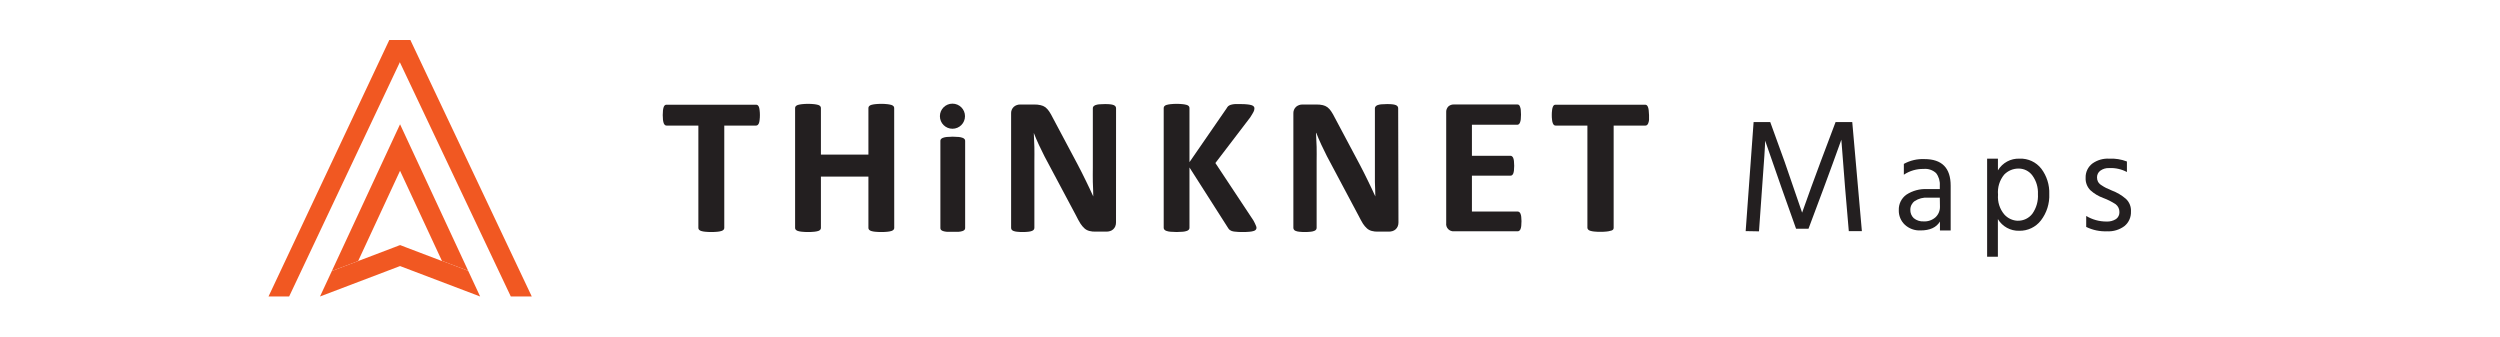
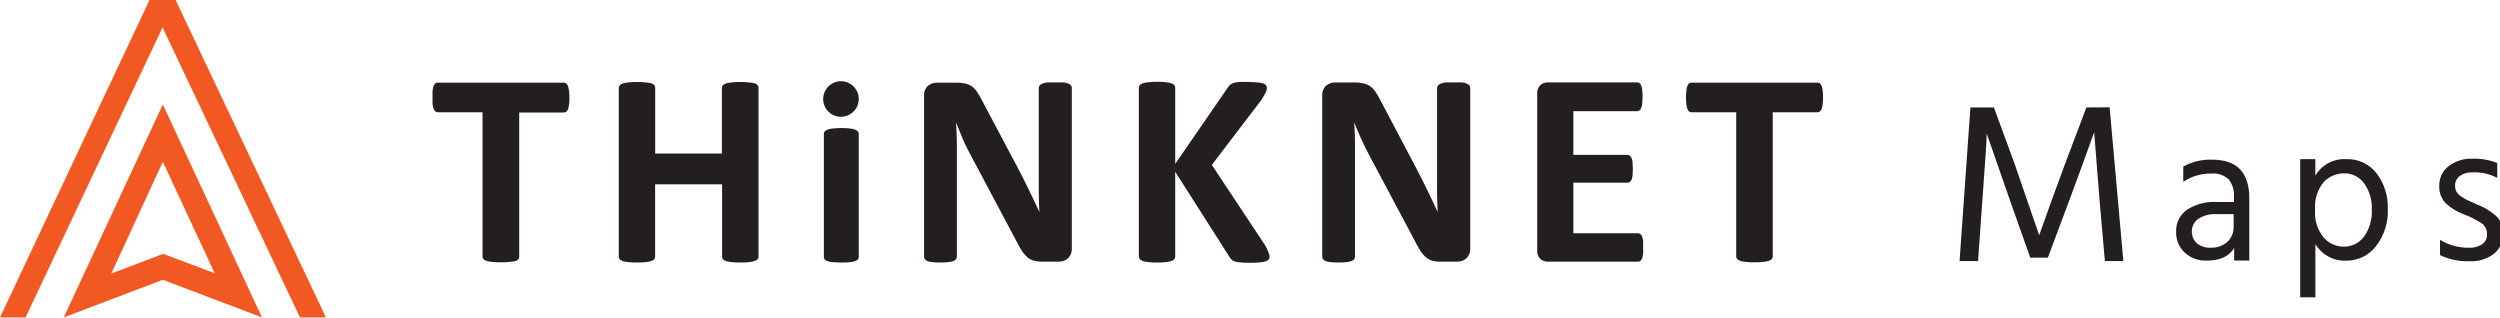
- <svg xmlns="http://www.w3.org/2000/svg" id="Layer_1" data-name="Layer 1" viewBox="0 0 520 70">
-   <polygon points="60.14 61.67 55.85 61.67 80.97 8.33 85.35 8.33 60.14 61.67" fill="#f15822" />
-   <polygon points="106.25 61.67 110.61 61.67 85.36 8.33 80.98 8.33 106.25 61.67" fill="#f15822" />
-   <polygon points="91.92 54.25 91.94 54.3 84.66 51.53 83.23 50.98 69.03 56.37 66.56 61.67 83.21 55.34 99.87 61.67 97.38 56.33 91.92 54.25" fill="#f15822" />
-   <polygon points="83.23 50.98 84.66 51.53 83.21 50.97 81.76 51.53 74.49 54.3 83.21 35.52 91.94 54.3 91.92 54.25 97.38 56.33 99.87 61.67 83.21 25.85 66.56 61.67 69.03 56.37 83.23 50.98" fill="#f15822" />
-   <path d="M363.1,48.07l1.65-22.68h3.46l3,8.28,3.63,10.56c1.3-3.67,2.58-7.2,3.84-10.56l3.12-8.28h3.47l2,22.68h-2.72l-.77-9L383,29.06q-1.79,5-3.67,10.06l-3.16,8.45h-2.59l-3-8.45-3.43-9.86c0,.88-.21,4.16-.64,9.86l-.64,9Z" fill="#231f20" />
-   <path d="M396,36.34V34.09a8.1,8.1,0,0,1,4.28-1c3.64,0,5.46,1.84,5.46,5.54v9.3h-2.23V46.08c-.74,1.23-2.09,1.85-4.05,1.85a4.5,4.5,0,0,1-3.27-1.2,4,4,0,0,1-1.24-3,3.79,3.79,0,0,1,1.58-3.24,7.22,7.22,0,0,1,4.33-1.16h2.62v-.74a3.8,3.8,0,0,0-.77-2.58,3.32,3.32,0,0,0-2.6-.87A7.1,7.1,0,0,0,396,36.34Zm7.48,4.77H401a4.44,4.44,0,0,0-2.74.71,2.2,2.2,0,0,0-.91,1.8,2.3,2.3,0,0,0,.71,1.76,3,3,0,0,0,2.08.67,3.42,3.42,0,0,0,2.46-.87,2.93,2.93,0,0,0,.91-2.22Z" fill="#231f20" />
-   <path d="M415.57,33v2.43a5,5,0,0,1,4.5-2.43,5.43,5.43,0,0,1,4.53,2.1,8.27,8.27,0,0,1,1.65,5.26,8.44,8.44,0,0,1-1.73,5.48A5.55,5.55,0,0,1,420,48a5,5,0,0,1-4.44-2.43V53.4h-2.24V33Zm4.15,12.91a3.71,3.71,0,0,0,3-1.44,6.41,6.41,0,0,0,1.17-4.11,6.05,6.05,0,0,0-1.14-3.84,3.52,3.52,0,0,0-2.89-1.46,4.13,4.13,0,0,0-3,1.27,5.73,5.73,0,0,0-1.27,4.17,5.64,5.64,0,0,0,1.29,4.09A3.92,3.92,0,0,0,419.72,45.92Z" fill="#231f20" />
-   <path d="M442.4,33.59v2.19a7.12,7.12,0,0,0-3.68-.82,2.89,2.89,0,0,0-1.85.54,1.7,1.7,0,0,0-.69,1.39,1.92,1.92,0,0,0,.21.92,2.12,2.12,0,0,0,.8.77,7.37,7.37,0,0,0,.87.51l1.21.54a9.58,9.58,0,0,1,2.92,1.73A3.33,3.33,0,0,1,443.24,44a3.72,3.72,0,0,1-1.32,3,5.51,5.51,0,0,1-3.64,1.11,9,9,0,0,1-4.35-.91V44.92a8.17,8.17,0,0,0,4.21,1.16,3.38,3.38,0,0,0,2-.52,1.69,1.69,0,0,0,.7-1.43,2,2,0,0,0-.77-1.64,12.82,12.82,0,0,0-2.59-1.31,8,8,0,0,1-2.67-1.6,3.44,3.44,0,0,1-1-2.6A3.57,3.57,0,0,1,435.23,34,5.48,5.48,0,0,1,438.69,33,9,9,0,0,1,442.4,33.59Z" fill="#231f20" />
-   <path d="M158.06,23.94a7.05,7.05,0,0,1-.06,1,3.09,3.09,0,0,1-.14.68,1.15,1.15,0,0,1-.26.38.54.54,0,0,1-.34.12h-6.61V47.41a.59.59,0,0,1-.13.36,1,1,0,0,1-.45.27,4,4,0,0,1-.82.16,11.71,11.71,0,0,1-1.3.06,11.51,11.51,0,0,1-1.29-.06,4.06,4.06,0,0,1-.83-.16,1,1,0,0,1-.44-.27.53.53,0,0,1-.13-.36V26.12h-6.61a.51.51,0,0,1-.35-.12,1.14,1.14,0,0,1-.25-.38,3.7,3.7,0,0,1-.15-.68,9.23,9.23,0,0,1-.05-1,9.9,9.9,0,0,1,.05-1,3.65,3.65,0,0,1,.15-.69,1,1,0,0,1,.25-.37.56.56,0,0,1,.35-.1h18.61a.59.59,0,0,1,.34.1,1,1,0,0,1,.26.37,3.07,3.07,0,0,1,.14.69A7.57,7.57,0,0,1,158.06,23.94Z" fill="#231f20" />
-   <path d="M186,47.41a.53.53,0,0,1-.13.36,1,1,0,0,1-.44.27,4.09,4.09,0,0,1-.82.16,11.2,11.2,0,0,1-1.28.06A12,12,0,0,1,182,48.2a3.83,3.83,0,0,1-.81-.16.94.94,0,0,1-.43-.27.53.53,0,0,1-.13-.36V36.73h-9.88V47.41a.53.53,0,0,1-.13.36.85.85,0,0,1-.42.27,4.24,4.24,0,0,1-.82.16,11.66,11.66,0,0,1-1.31.06,11.51,11.51,0,0,1-1.29-.06,4.06,4.06,0,0,1-.83-.16,1,1,0,0,1-.44-.27.53.53,0,0,1-.13-.36V22.47a.56.56,0,0,1,.13-.37,1,1,0,0,1,.44-.27,4.89,4.89,0,0,1,.83-.16,12.11,12.11,0,0,1,2.6,0,5.17,5.17,0,0,1,.82.16.85.85,0,0,1,.42.27.56.56,0,0,1,.13.37v9.69h9.88V22.47a.56.56,0,0,1,.13-.37.94.94,0,0,1,.43-.27,4.6,4.6,0,0,1,.81-.16,11.66,11.66,0,0,1,1.32-.07,10.9,10.9,0,0,1,1.28.07,5,5,0,0,1,.82.16,1,1,0,0,1,.44.27.56.56,0,0,1,.13.37Z" fill="#231f20" />
-   <path d="M200.75,47.45a.61.61,0,0,1-.13.36,1,1,0,0,1-.42.25,3.16,3.16,0,0,1-.78.15c-.33,0-.74,0-1.25,0s-.91,0-1.24,0a3.16,3.16,0,0,1-.78-.15,1,1,0,0,1-.42-.25.55.55,0,0,1-.13-.36V29.28a.49.49,0,0,1,.13-.35.92.92,0,0,1,.42-.27,3.05,3.05,0,0,1,.78-.17,12.95,12.95,0,0,1,2.49,0,3.05,3.05,0,0,1,.78.17.92.92,0,0,1,.42.27.54.54,0,0,1,.13.35Z" fill="#231f20" />
-   <path d="M232.13,46.26a2.06,2.06,0,0,1-.16.84,1.74,1.74,0,0,1-.44.61,1.65,1.65,0,0,1-.65.36,2.56,2.56,0,0,1-.77.11h-2.29a4.53,4.53,0,0,1-1.23-.14,2.38,2.38,0,0,1-1-.52,5,5,0,0,1-.85-1,18.88,18.88,0,0,1-.91-1.66l-6.58-12.35c-.38-.74-.76-1.53-1.16-2.38s-.75-1.68-1.06-2.48h0c.05,1,.09,1.95.12,2.93s0,2,0,3V47.38a.65.65,0,0,1-.11.37.86.86,0,0,1-.39.28,2.8,2.8,0,0,1-.74.17,10,10,0,0,1-1.21.06,9.59,9.59,0,0,1-1.18-.06,2.7,2.7,0,0,1-.74-.17.84.84,0,0,1-.37-.28.73.73,0,0,1-.1-.37V23.65a1.78,1.78,0,0,1,.57-1.44,2,2,0,0,1,1.37-.47h2.88a5.32,5.32,0,0,1,1.3.13,2.62,2.62,0,0,1,1,.43,3.83,3.83,0,0,1,.78.85,11,11,0,0,1,.76,1.33l5.14,9.66c.3.59.59,1.16.89,1.72s.57,1.14.84,1.7.54,1.11.8,1.66.51,1.09.76,1.64h0c0-1-.06-2-.09-3s0-2,0-3V22.53a.6.6,0,0,1,.11-.37,1.14,1.14,0,0,1,.41-.29,3.08,3.08,0,0,1,.76-.17c.31,0,.71-.05,1.21-.05s.84,0,1.16.05a2.54,2.54,0,0,1,.72.17.91.91,0,0,1,.36.29.66.66,0,0,1,.1.37Z" fill="#231f20" />
-   <path d="M261.35,47.35a.64.64,0,0,1-.11.39.8.8,0,0,1-.43.29,3.7,3.7,0,0,1-.87.17,13.27,13.27,0,0,1-1.39.06,12.17,12.17,0,0,1-1.9-.1,1.87,1.87,0,0,1-.84-.31,1.53,1.53,0,0,1-.4-.48l-8-12.54V47.37a.6.6,0,0,1-.12.38.89.89,0,0,1-.43.28,3.33,3.33,0,0,1-.81.17,14.22,14.22,0,0,1-2.61,0,3.43,3.43,0,0,1-.82-.17.93.93,0,0,1-.44-.28.55.55,0,0,1-.13-.38V22.48a.57.57,0,0,1,.13-.38.92.92,0,0,1,.44-.27,5,5,0,0,1,.82-.16,12.2,12.2,0,0,1,2.61,0,4.8,4.8,0,0,1,.81.16.89.89,0,0,1,.43.27.62.62,0,0,1,.12.38V33.73l7.74-11.22a1.57,1.57,0,0,1,.34-.45,1.7,1.7,0,0,1,.54-.27,3.83,3.83,0,0,1,.83-.14c.34,0,.78,0,1.31,0a12.25,12.25,0,0,1,1.35.07,4.36,4.36,0,0,1,.85.17,1,1,0,0,1,.43.28.54.54,0,0,1,.12.36,1.51,1.51,0,0,1-.18.72c-.12.24-.35.63-.69,1.16l-7.25,9.5,7.9,11.93a9.5,9.5,0,0,1,.54,1.11A1.31,1.31,0,0,1,261.35,47.35Z" fill="#231f20" />
-   <path d="M290.88,46.26a2.06,2.06,0,0,1-.16.84,1.74,1.74,0,0,1-.44.61,1.65,1.65,0,0,1-.65.36,2.56,2.56,0,0,1-.77.11h-2.29a4.53,4.53,0,0,1-1.23-.14,2.38,2.38,0,0,1-1-.52,5,5,0,0,1-.85-1c-.27-.43-.57-1-.91-1.66L276,32.49c-.38-.74-.76-1.53-1.16-2.38s-.75-1.68-1.06-2.48h-.05c.06,1,.1,1.95.13,2.93s0,2,0,3V47.38a.65.65,0,0,1-.11.37.81.81,0,0,1-.39.28,2.8,2.8,0,0,1-.74.17,10,10,0,0,1-1.21.06,9.59,9.59,0,0,1-1.18-.06,2.62,2.62,0,0,1-.73-.17.7.7,0,0,1-.37-.28.65.65,0,0,1-.11-.37V23.65a1.78,1.78,0,0,1,.57-1.44,2,2,0,0,1,1.37-.47h2.88a5.46,5.46,0,0,1,1.31.13,2.65,2.65,0,0,1,.95.43,3.4,3.4,0,0,1,.78.85,11,11,0,0,1,.76,1.33l5.14,9.66c.3.59.6,1.16.89,1.72s.57,1.14.84,1.7.54,1.11.8,1.66.51,1.09.76,1.64h0c0-1-.07-2-.09-3s0-2,0-3V22.53a.56.56,0,0,1,.13-.37,1,1,0,0,1,.4-.29,3.19,3.19,0,0,1,.76-.17c.31,0,.71-.05,1.2-.05s.85,0,1.17.05a2.54,2.54,0,0,1,.72.17.85.85,0,0,1,.36.29.66.66,0,0,1,.1.37Z" fill="#231f20" />
-   <path d="M316.47,46a8.89,8.89,0,0,1-.05,1,2.5,2.5,0,0,1-.15.65A.75.75,0,0,1,316,48a.52.52,0,0,1-.33.11H302.41a1.51,1.51,0,0,1-1.6-1.7v-23a1.61,1.61,0,0,1,.47-1.29,1.67,1.67,0,0,1,1.13-.39H315.6a.57.57,0,0,1,.32.09.7.7,0,0,1,.24.37,2.29,2.29,0,0,1,.16.64,9.15,9.15,0,0,1,.05,1,8.64,8.64,0,0,1-.05,1,2.37,2.37,0,0,1-.16.65.78.78,0,0,1-.24.35.47.47,0,0,1-.32.12h-9.44v6.45h8a.51.51,0,0,1,.33.11.85.85,0,0,1,.26.34,2.63,2.63,0,0,1,.15.64,9.53,9.53,0,0,1,0,2,2.56,2.56,0,0,1-.15.62.85.85,0,0,1-.26.34.63.63,0,0,1-.33.09h-8v7.46h9.52a.59.59,0,0,1,.33.11.84.84,0,0,1,.26.36,2.23,2.23,0,0,1,.15.64A8.89,8.89,0,0,1,316.47,46Z" fill="#231f20" />
-   <path d="M343,23.94a9.23,9.23,0,0,1,0,1,2.52,2.52,0,0,1-.16.68.9.9,0,0,1-.25.38.52.52,0,0,1-.34.12h-6.61V47.41a.59.59,0,0,1-.13.36A.88.88,0,0,1,335,48a4.21,4.21,0,0,1-.83.16,11.51,11.51,0,0,1-1.29.06,11.71,11.71,0,0,1-1.3-.06,4.09,4.09,0,0,1-.82-.16.88.88,0,0,1-.44-.27.54.54,0,0,1-.14-.36V26.12h-6.61a.55.55,0,0,1-.35-.12,1.13,1.13,0,0,1-.24-.38,2.56,2.56,0,0,1-.15-.68,7.05,7.05,0,0,1-.06-1,7.57,7.57,0,0,1,.06-1,2.55,2.55,0,0,1,.15-.69,1,1,0,0,1,.24-.37.6.6,0,0,1,.35-.1h18.61a.57.57,0,0,1,.34.1.81.81,0,0,1,.25.37,2.51,2.51,0,0,1,.16.69A9.9,9.9,0,0,1,343,23.94Z" fill="#231f20" />
-   <path d="M200.72,24.17a2.61,2.61,0,1,1-2.61-2.61A2.61,2.61,0,0,1,200.72,24.17Z" fill="#231f20" />
+ <svg xmlns="http://www.w3.org/2000/svg" id="Layer_1" data-name="Layer 1" viewBox="0 0 363.87 46.2">
+   <path d="M303.67,15.64l-3.09,8.17q-1.86,5-3.78,10.43l-3.59-10.43-3-8.17h-3.42L285.21,38h2.69l.63-8.83c.42-5.62.63-8.87.63-9.73l3.39,9.73,2.95,8.33h2.56l3.12-8.33q1.86-5,3.62-9.93l.79,9.93.77,8.83h2.69l-2-22.38Z" fill="#231f20" />
+   <path d="M322,23.24a8.07,8.07,0,0,0-4.23,1v2.23a7,7,0,0,1,4.06-1.21,3.25,3.25,0,0,1,2.56.86,3.72,3.72,0,0,1,.76,2.55v.73h-2.59a7.12,7.12,0,0,0-4.27,1.14,3.74,3.74,0,0,0-1.56,3.2,4,4,0,0,0,1.22,3,4.47,4.47,0,0,0,3.23,1.19c1.93,0,3.27-.61,4-1.84v1.83h2.2V28.7C327.33,25.06,325.53,23.24,322,23.24ZM325.1,33a2.9,2.9,0,0,1-.9,2.19,3.38,3.38,0,0,1-2.42.86,2.87,2.87,0,0,1-2.06-.67,2.25,2.25,0,0,1-.7-1.73,2.16,2.16,0,0,1,.9-1.77,4.33,4.33,0,0,1,2.7-.71h2.48Z" fill="#231f20" />
+   <path d="M341.43,23.16a4.9,4.9,0,0,0-4.44,2.4v-2.4h-2.2V43.28H337V35.53a4.93,4.93,0,0,0,4.38,2.41,5.44,5.44,0,0,0,4.45-2.11,8.31,8.31,0,0,0,1.71-5.41,8.2,8.2,0,0,0-1.62-5.19A5.39,5.39,0,0,0,341.43,23.16Zm2.63,11.31a3.65,3.65,0,0,1-3,1.43,3.87,3.87,0,0,1-2.83-1.3,5.61,5.61,0,0,1-1.27-4,5.65,5.65,0,0,1,1.26-4.11,4.07,4.07,0,0,1,3-1.26,3.5,3.5,0,0,1,2.86,1.44,6,6,0,0,1,1.13,3.79A6.28,6.28,0,0,1,344.06,34.47Z" fill="#231f20" />
+   <path d="M363.27,31.4a9.63,9.63,0,0,0-2.89-1.7l-1.19-.54a7.65,7.65,0,0,1-.86-.5,2.18,2.18,0,0,1-.8-.76,2,2,0,0,1-.2-.91,1.68,1.68,0,0,1,.68-1.37,2.91,2.91,0,0,1,1.83-.53,7.08,7.08,0,0,1,3.63.8V23.73a8.92,8.92,0,0,0-3.66-.63,5.33,5.33,0,0,0-3.41,1.08,3.49,3.49,0,0,0-1.37,2.9,3.38,3.38,0,0,0,1,2.56,7.81,7.81,0,0,0,2.64,1.58,12.11,12.11,0,0,1,2.55,1.3,1.89,1.89,0,0,1,.76,1.61,1.66,1.66,0,0,1-.69,1.41,3.31,3.31,0,0,1-2,.52,8,8,0,0,1-4.15-1.15v2.22a9.07,9.07,0,0,0,4.3.89A5.41,5.41,0,0,0,363,36.93a3.65,3.65,0,0,0,1.31-3A3.29,3.29,0,0,0,363.27,31.4Z" fill="#231f20" />
+   <path d="M82.66,12.5a.86.86,0,0,0-.26-.36.51.51,0,0,0-.33-.11H63.7a.5.5,0,0,0-.34.11.94.94,0,0,0-.24.36,2.84,2.84,0,0,0-.16.68,10,10,0,0,0,0,1,9.45,9.45,0,0,0,0,1,2.87,2.87,0,0,0,.16.67,1,1,0,0,0,.24.37.5.5,0,0,0,.34.12h6.53v21a.55.55,0,0,0,.13.36.81.81,0,0,0,.44.26,3.83,3.83,0,0,0,.81.16,11.25,11.25,0,0,0,1.27.06,11.39,11.39,0,0,0,1.29-.06A4,4,0,0,0,75,38a.89.89,0,0,0,.44-.26.61.61,0,0,0,.13-.36v-21h6.52a.52.52,0,0,0,.33-.12.9.9,0,0,0,.26-.37,3,3,0,0,0,.14-.67,7,7,0,0,0,.06-1,7.42,7.42,0,0,0-.06-1A3,3,0,0,0,82.66,12.5Z" fill="#231f20" />
+   <path d="M109.84,12.13A3.4,3.4,0,0,0,109,12a10.84,10.84,0,0,0-1.27-.07,11.28,11.28,0,0,0-1.3.07,3.19,3.19,0,0,0-.8.16.86.86,0,0,0-.43.27.57.57,0,0,0-.13.36v9.56H95.36V12.76a.56.56,0,0,0-.12-.36.79.79,0,0,0-.42-.27A3.39,3.39,0,0,0,94,12a11,11,0,0,0-1.29-.07,10.84,10.84,0,0,0-1.27.07,3.59,3.59,0,0,0-.83.16.83.83,0,0,0-.42.27.52.52,0,0,0-.13.36V37.37a.55.55,0,0,0,.13.36.82.82,0,0,0,.42.26,4.21,4.21,0,0,0,.83.16,11.13,11.13,0,0,0,1.27.06A11.27,11.27,0,0,0,94,38.15a4,4,0,0,0,.81-.16.78.78,0,0,0,.42-.26.6.6,0,0,0,.12-.36V26.83h9.75V37.37a.61.61,0,0,0,.13.36.85.85,0,0,0,.43.26,3.72,3.72,0,0,0,.8.16,11.58,11.58,0,0,0,1.3.06,11.13,11.13,0,0,0,1.27-.06,4,4,0,0,0,.8-.16.89.89,0,0,0,.44-.26.61.61,0,0,0,.13-.36V12.76a.57.57,0,0,0-.13-.36A.9.9,0,0,0,109.84,12.13Z" fill="#231f20" />
+   <path d="M124.45,18.86a3.11,3.11,0,0,0-.77-.16,10.38,10.38,0,0,0-1.23-.06,10.26,10.26,0,0,0-1.23.06,3,3,0,0,0-.77.16,1,1,0,0,0-.42.27.55.55,0,0,0-.12.35V37.41a.55.55,0,0,0,.12.35,1,1,0,0,0,.42.25,3.07,3.07,0,0,0,.77.15c.32,0,.73.05,1.23.05s.9,0,1.23-.05a3.17,3.17,0,0,0,.77-.15,1.16,1.16,0,0,0,.42-.25.62.62,0,0,0,.12-.35V19.48a.62.62,0,0,0-.12-.35A1.17,1.17,0,0,0,124.45,18.86Z" fill="#231f20" />
+   <path d="M155.51,12.17a2.5,2.5,0,0,0-.72-.18c-.31,0-.69,0-1.14,0s-.89,0-1.19,0a2.94,2.94,0,0,0-.75.18,1.11,1.11,0,0,0-.4.28.61.61,0,0,0-.12.37V25c0,.93,0,1.91,0,2.92s.05,2,.09,2.94h0c-.24-.54-.49-1.07-.75-1.61s-.51-1.08-.79-1.64-.54-1.12-.83-1.68-.58-1.12-.88-1.7L143,14.75a10.68,10.68,0,0,0-.75-1.32,3.72,3.72,0,0,0-.77-.84,3,3,0,0,0-.94-.43,5.29,5.29,0,0,0-1.29-.13h-2.84a2.06,2.06,0,0,0-1.36.47,1.78,1.78,0,0,0-.55,1.43V37.34a.66.66,0,0,0,.1.37.82.82,0,0,0,.36.28,3.22,3.22,0,0,0,.73.16,9.35,9.35,0,0,0,1.16.06,9.54,9.54,0,0,0,1.19-.06,3.33,3.33,0,0,0,.74-.16.84.84,0,0,0,.38-.28.67.67,0,0,0,.11-.37V23.71c0-1,0-2,0-3s-.07-1.92-.12-2.89h0c.31.79.66,1.61,1,2.45s.77,1.62,1.15,2.34l6.48,12.19a16.88,16.88,0,0,0,.91,1.64,4.92,4.92,0,0,0,.83,1,2.52,2.52,0,0,0,1,.51,4.4,4.4,0,0,0,1.22.14H154a2.45,2.45,0,0,0,.76-.11,1.53,1.53,0,0,0,.64-.35,1.63,1.63,0,0,0,.44-.61,1.94,1.94,0,0,0,.16-.82V12.82a.66.66,0,0,0-.1-.37A1,1,0,0,0,155.51,12.17Z" fill="#231f20" />
+   <path d="M184.18,35.77,176.38,24l7.15-9.37c.34-.53.56-.91.68-1.15a1.47,1.47,0,0,0,.18-.71.54.54,0,0,0-.12-.36.84.84,0,0,0-.43-.27A3.08,3.08,0,0,0,183,12a12.05,12.05,0,0,0-1.34-.07c-.51,0-.95,0-1.28,0a4,4,0,0,0-.83.14,1.59,1.59,0,0,0-.52.27,1.42,1.42,0,0,0-.35.44l-7.63,11.07V12.77a.57.57,0,0,0-.12-.37.79.79,0,0,0-.42-.27,3.39,3.39,0,0,0-.81-.16,10.82,10.82,0,0,0-1.29-.07,11,11,0,0,0-1.28.07,3.39,3.39,0,0,0-.81.16.82.82,0,0,0-.43.27.52.52,0,0,0-.13.37V37.33a.57.57,0,0,0,.13.38,1,1,0,0,0,.43.28,4,4,0,0,0,.81.16,11.32,11.32,0,0,0,1.28.06,11.15,11.15,0,0,0,1.29-.06,4,4,0,0,0,.81-.16.93.93,0,0,0,.42-.28.62.62,0,0,0,.12-.38V25l7.88,12.37a1.38,1.38,0,0,0,.39.48,1.9,1.9,0,0,0,.83.3,11.79,11.79,0,0,0,1.88.1,12.65,12.65,0,0,0,1.36-.06,4.28,4.28,0,0,0,.86-.16.92.92,0,0,0,.43-.29.74.74,0,0,0,.11-.39,1.48,1.48,0,0,0-.09-.44A10.9,10.9,0,0,0,184.18,35.77Z" fill="#231f20" />
+   <path d="M213.49,12.17a2.5,2.5,0,0,0-.72-.18c-.31,0-.69,0-1.15,0s-.88,0-1.19,0a2.86,2.86,0,0,0-.74.18,1.11,1.11,0,0,0-.4.28.56.56,0,0,0-.13.37V25c0,.93,0,1.91,0,2.92s.05,2,.09,2.94h0c-.25-.54-.49-1.07-.75-1.61s-.51-1.08-.79-1.64-.54-1.12-.83-1.68-.58-1.12-.88-1.7L201,14.75a10.68,10.68,0,0,0-.75-1.32,3.5,3.5,0,0,0-.77-.84,3,3,0,0,0-.94-.43A5.29,5.29,0,0,0,197.2,12h-2.84a2.06,2.06,0,0,0-1.36.47,1.78,1.78,0,0,0-.55,1.43V37.34a.66.66,0,0,0,.1.37.82.82,0,0,0,.36.28,3.1,3.1,0,0,0,.73.16,9.35,9.35,0,0,0,1.16.06,9.54,9.54,0,0,0,1.19-.06,3.1,3.1,0,0,0,.73-.16.87.87,0,0,0,.39-.28.67.67,0,0,0,.11-.37V23.71c0-1,0-2,0-3s-.06-1.92-.12-2.89h0c.31.79.66,1.61,1.05,2.45s.77,1.62,1.15,2.34l6.49,12.19a17.08,17.08,0,0,0,.9,1.64,4.37,4.37,0,0,0,.84,1,2.41,2.41,0,0,0,.94.51,4.4,4.4,0,0,0,1.22.14H212a2.43,2.43,0,0,0,.75-.11,1.53,1.53,0,0,0,.64-.35,1.63,1.63,0,0,0,.44-.61,1.94,1.94,0,0,0,.16-.82V12.82a.76.76,0,0,0-.1-.37A1,1,0,0,0,213.49,12.17Z" fill="#231f20" />
+   <path d="M239,34.41a.91.91,0,0,0-.26-.35.52.52,0,0,0-.33-.11H229V26.59h7.88a.56.56,0,0,0,.33-.1.91.91,0,0,0,.26-.33,3.19,3.19,0,0,0,.15-.61,11.66,11.66,0,0,0,0-1.93,3,3,0,0,0-.15-.62.87.87,0,0,0-.26-.34.52.52,0,0,0-.33-.12H229V16.18h9.31a.47.47,0,0,0,.32-.12.74.74,0,0,0,.24-.34,2.32,2.32,0,0,0,.15-.64,8.44,8.44,0,0,0,.05-1,9.09,9.09,0,0,0-.05-1,2.24,2.24,0,0,0-.15-.63.71.71,0,0,0-.24-.36.51.51,0,0,0-.32-.1h-13a1.65,1.65,0,0,0-1.11.39,1.62,1.62,0,0,0-.46,1.28V36.42a1.62,1.62,0,0,0,.46,1.28,1.65,1.65,0,0,0,1.11.39h13.1a.58.58,0,0,0,.33-.1,1,1,0,0,0,.26-.36,3.38,3.38,0,0,0,.15-.64,8.7,8.7,0,0,0,0-1,9,9,0,0,0,0-1A3.25,3.25,0,0,0,239,34.41Z" fill="#231f20" />
+   <path d="M265.13,12.5a.85.85,0,0,0-.25-.36.51.51,0,0,0-.33-.11H246.18a.54.54,0,0,0-.35.11.83.83,0,0,0-.23.36,2.15,2.15,0,0,0-.15.68,7.42,7.42,0,0,0-.06,1,7,7,0,0,0,.06,1,2.15,2.15,0,0,0,.15.67.87.87,0,0,0,.23.37.55.55,0,0,0,.35.12h6.52v21a.56.56,0,0,0,.14.36.81.81,0,0,0,.43.26,4,4,0,0,0,.82.16,11.13,11.13,0,0,0,1.27.06,11.32,11.32,0,0,0,1.28-.06,4,4,0,0,0,.82-.16.89.89,0,0,0,.44-.26.6.6,0,0,0,.12-.36v-21h6.53a.52.52,0,0,0,.33-.12.89.89,0,0,0,.25-.37,2.47,2.47,0,0,0,.15-.67,7,7,0,0,0,.06-1,7.42,7.42,0,0,0-.06-1A2.47,2.47,0,0,0,265.13,12.5Z" fill="#231f20" />
+   <path d="M122.39,17a2.59,2.59,0,1,0-2.58-2.58A2.58,2.58,0,0,0,122.39,17Z" fill="#231f20" />
+   <polygon points="25.56 0 25.55 0 21.77 0 21.76 0 0 46.2 3.72 46.2 23.66 3.99 43.66 46.2 47.44 46.2 25.56 0" fill="#f15822" />
+   <path d="M9.28,46.2,23.7,40.72,38.13,46.2l-14.43-31ZM25,37.42l-1.25-.48h0l-1.25.48-6.3,2.39L23.7,23.55l7.55,16.22h0v0Z" fill="#f15822" />
</svg>
